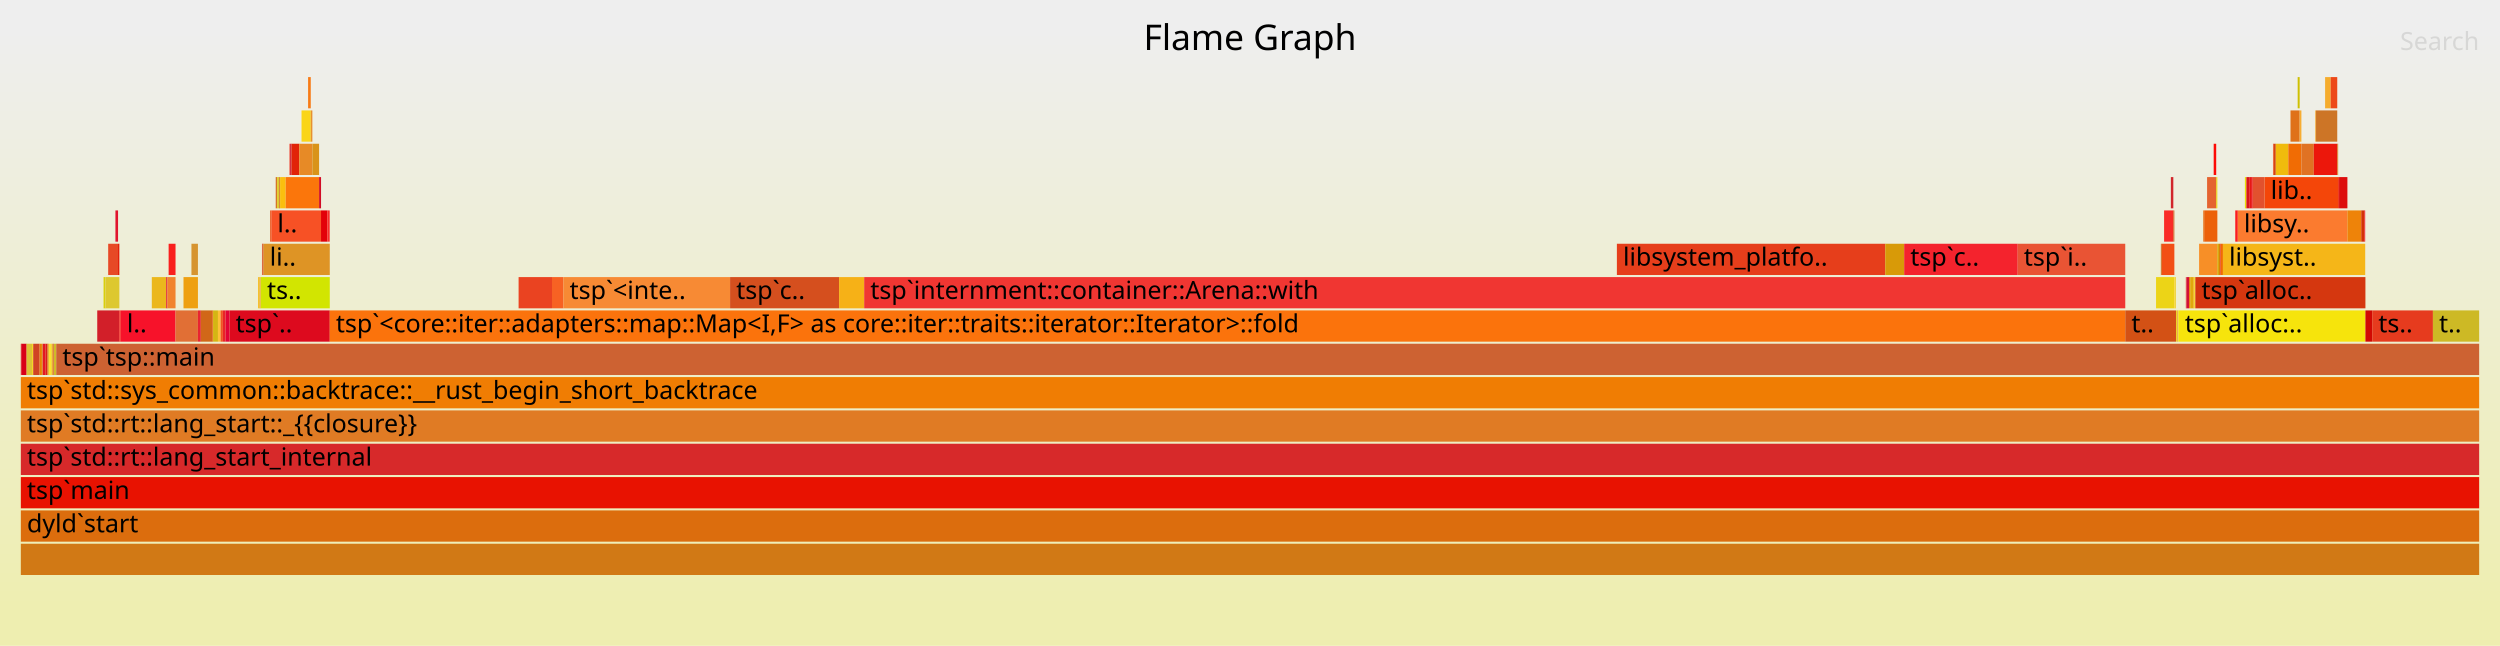
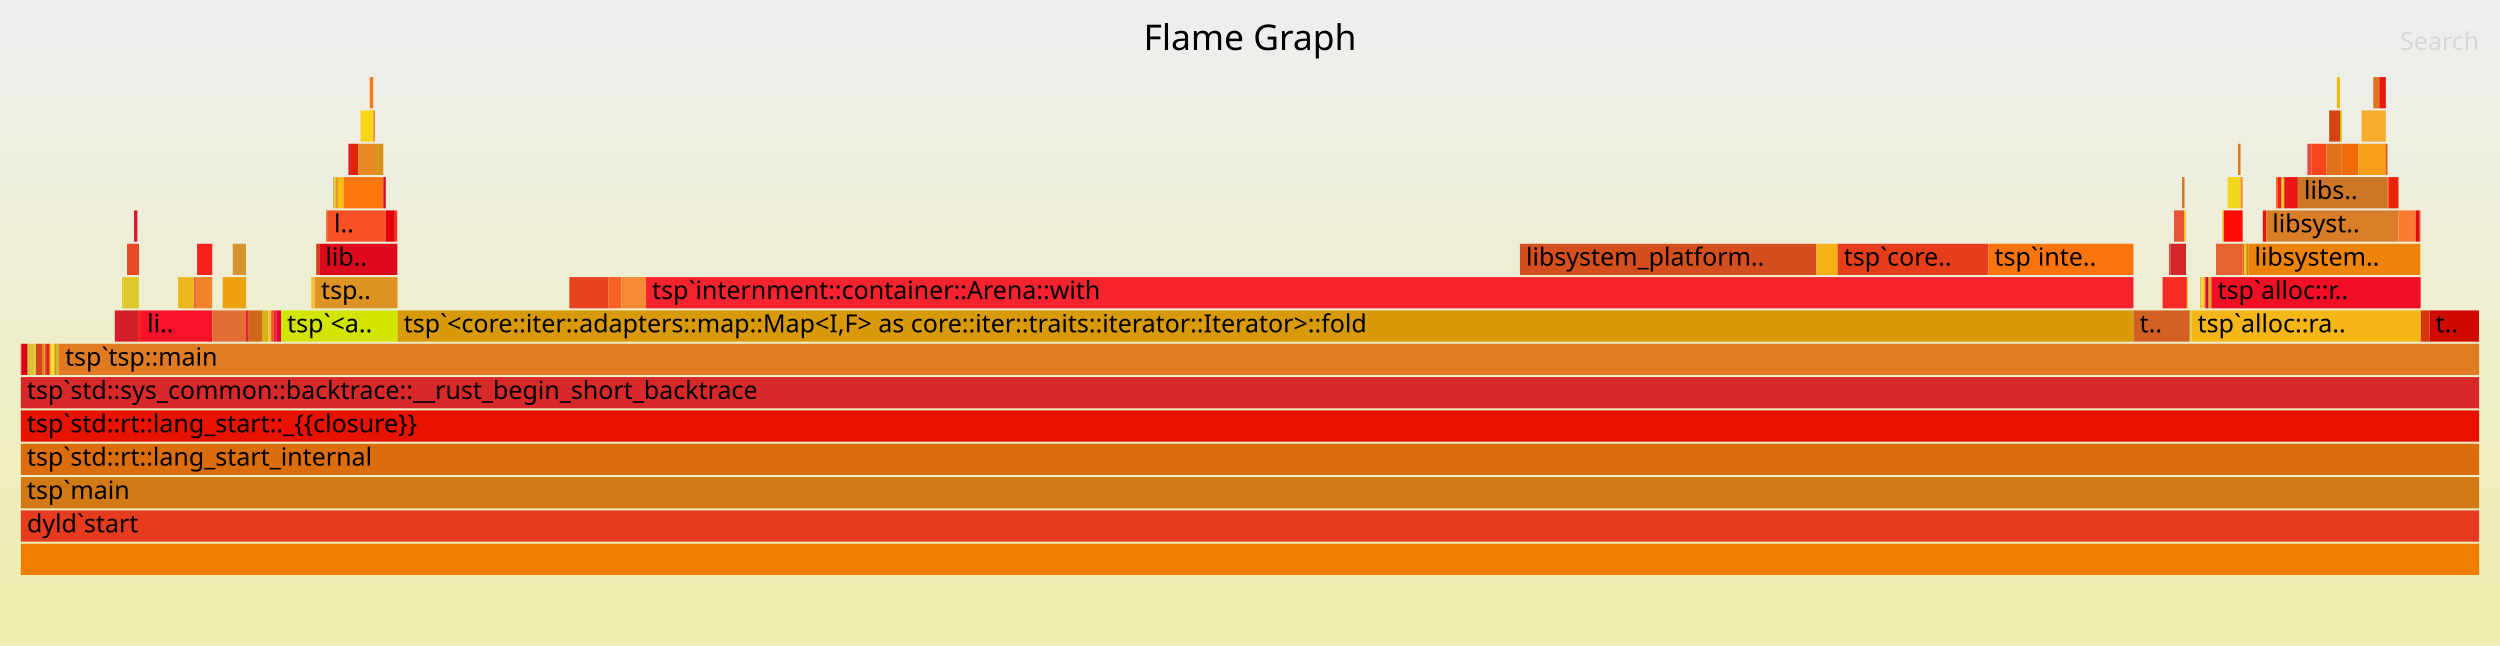
<svg xmlns="http://www.w3.org/2000/svg" xmlns:ns1="http://github.com/jonhoo/inferno" version="1.1" width="1200" height="310" viewBox="0 0 1200 310">
  <defs>
    <linearGradient id="background" y1="0" y2="1" x1="0" x2="0">
      <stop stop-color="#eeeeee" offset="5%" />
      <stop stop-color="#eeeeb0" offset="95%" />
    </linearGradient>
  </defs>
  <style type="text/css">
text { font-family:"Verdana"; font-size:12px; fill:rgb(0,0,0); }
#title { text-anchor:middle; font-size:17px; }
#matched { text-anchor:end; }
#search { text-anchor:end; opacity:0.1; cursor:pointer; }
#search:hover, #search.show { opacity:1; }
#subtitle { text-anchor:middle; font-color:rgb(160,160,160); }
#unzoom { cursor:pointer; }
#frames &gt; *:hover { stroke:black; stroke-width:0.5; cursor:pointer; }
.hide { display:none; }
.parent { opacity:0.5; }
</style>
  <rect x="0" y="0" width="100%" height="310" fill="url(#background)" />
  <text id="title" x="50%" y="24.00">Flame Graph</text>
  <text id="details" x="10" y="293.00"> </text>
  <text id="unzoom" class="hide" x="10" y="24.00">Reset Zoom</text>
  <text id="search" x="1190" y="24.00">Search</text>
  <text id="matched" x="1190" y="293.00"> </text>
-   <svg id="frames" x="10" width="1180" total_samples="43115">
-     <g>
-       <rect x="0%" y="165" width="0.019%" height="15" fill="rgb(227,0,7)" ns1:x="0" ns1:w="8" />
+   <svg id="frames" x="10" width="1180" total_samples="35348">
+     <g>
+       <rect x="0%" y="165" width="0.034%" height="15" fill="rgb(227,0,7)" ns1:x="0" ns1:w="12" />
      <text x="0.25%" y="175.50" />
    </g>
    <g>
-       <rect x="0.019%" y="165" width="0.216%" height="15" fill="rgb(217,0,24)" ns1:x="8" ns1:w="93" />
-       <text x="0.269%" y="175.50" />
-     </g>
-     <g>
-       <rect x="0.234%" y="165" width="0.227%" height="15" fill="rgb(221,193,54)" ns1:x="101" ns1:w="98" />
-       <text x="0.484%" y="175.50" />
-     </g>
-     <g>
-       <rect x="0.462%" y="165" width="0.035%" height="15" fill="rgb(248,212,6)" ns1:x="199" ns1:w="15" />
-       <text x="0.712%" y="175.50" />
-     </g>
-     <g>
-       <rect x="0.503%" y="165" width="0.262%" height="15" fill="rgb(208,68,35)" ns1:x="217" ns1:w="113" />
-       <text x="0.753%" y="175.50" />
-     </g>
-     <g>
-       <rect x="0.765%" y="165" width="0.093%" height="15" fill="rgb(232,128,0)" ns1:x="330" ns1:w="40" />
-       <text x="1.015%" y="175.50" />
-     </g>
-     <g>
-       <rect x="0.858%" y="165" width="0.03%" height="15" fill="rgb(207,160,47)" ns1:x="370" ns1:w="13" />
-       <text x="1.108%" y="175.50" />
-     </g>
-     <g>
-       <rect x="0.888%" y="165" width="0.121%" height="15" fill="rgb(228,23,34)" ns1:x="383" ns1:w="52" />
-       <text x="1.138%" y="175.50" />
-     </g>
-     <g>
-       <rect x="1.009%" y="165" width="0.076%" height="15" fill="rgb(218,30,26)" ns1:x="435" ns1:w="33" />
-       <text x="1.259%" y="175.50" />
-     </g>
-     <g>
-       <rect x="1.085%" y="165" width="0.049%" height="15" fill="rgb(220,122,19)" ns1:x="468" ns1:w="21" />
-       <text x="1.335%" y="175.50" />
-     </g>
-     <g>
-       <rect x="1.134%" y="165" width="0.109%" height="15" fill="rgb(250,228,42)" ns1:x="489" ns1:w="47" />
-       <text x="1.384%" y="175.50" />
-     </g>
-     <g>
-       <rect x="1.243%" y="165" width="0.058%" height="15" fill="rgb(240,193,28)" ns1:x="536" ns1:w="25" />
-       <text x="1.493%" y="175.50" />
-     </g>
-     <g>
-       <rect x="1.301%" y="165" width="0.033%" height="15" fill="rgb(216,20,37)" ns1:x="561" ns1:w="14" />
-       <text x="1.551%" y="175.50" />
-     </g>
-     <g>
-       <rect x="1.334%" y="165" width="0.107%" height="15" fill="rgb(206,188,39)" ns1:x="575" ns1:w="46" />
-       <text x="1.584%" y="175.50" />
-     </g>
-     <g>
-       <rect x="3.365%" y="133" width="0.076%" height="15" fill="rgb(217,207,13)" ns1:x="1451" ns1:w="33" />
-       <text x="3.615%" y="143.50" />
-     </g>
-     <g>
-       <rect x="3.553%" y="117" width="0.401%" height="15" fill="rgb(231,73,38)" ns1:x="1532" ns1:w="173" />
-       <text x="3.803%" y="127.50" />
-     </g>
-     <g>
-       <rect x="3.848%" y="101" width="0.107%" height="15" fill="rgb(225,20,46)" ns1:x="1659" ns1:w="46" />
-       <text x="4.098%" y="111.50" />
-     </g>
-     <g>
-       <rect x="3.108%" y="149" width="0.9%" height="15" fill="rgb(210,31,41)" ns1:x="1340" ns1:w="388" />
-       <text x="3.358%" y="159.50" />
-     </g>
-     <g>
-       <rect x="3.442%" y="133" width="0.566%" height="15" fill="rgb(221,200,47)" ns1:x="1484" ns1:w="244" />
-       <text x="3.692%" y="143.50" />
-     </g>
-     <g>
-       <rect x="3.954%" y="117" width="0.053%" height="15" fill="rgb(226,26,5)" ns1:x="1705" ns1:w="23" />
-       <text x="4.205%" y="127.50" />
-     </g>
-     <g>
-       <rect x="4.008%" y="149" width="0.056%" height="15" fill="rgb(249,33,26)" ns1:x="1728" ns1:w="24" />
-       <text x="4.258%" y="159.50" />
-     </g>
-     <g>
-       <rect x="5.328%" y="133" width="0.589%" height="15" fill="rgb(235,183,28)" ns1:x="2297" ns1:w="254" />
-       <text x="5.578%" y="143.50" />
-     </g>
-     <g>
-       <rect x="5.917%" y="133" width="0.044%" height="15" fill="rgb(221,5,38)" ns1:x="2551" ns1:w="19" />
-       <text x="6.167%" y="143.50" />
-     </g>
-     <g>
-       <rect x="4.064%" y="149" width="2.229%" height="15" fill="rgb(247,18,42)" ns1:x="1752" ns1:w="961" />
-       <text x="4.314%" y="159.50">l..</text>
-     </g>
-     <g>
-       <rect x="5.961%" y="133" width="0.332%" height="15" fill="rgb(241,131,45)" ns1:x="2570" ns1:w="143" />
-       <text x="6.211%" y="143.50" />
-     </g>
-     <g>
-       <rect x="6.012%" y="117" width="0.281%" height="15" fill="rgb(249,31,29)" ns1:x="2592" ns1:w="121" />
-       <text x="6.262%" y="127.50" />
-     </g>
-     <g>
-       <rect x="6.293%" y="149" width="0.911%" height="15" fill="rgb(225,111,53)" ns1:x="2713" ns1:w="393" />
-       <text x="6.543%" y="159.50" />
-     </g>
-     <g>
-       <rect x="6.617%" y="133" width="0.587%" height="15" fill="rgb(238,160,17)" ns1:x="2853" ns1:w="253" />
-       <text x="6.867%" y="143.50" />
-     </g>
-     <g>
-       <rect x="6.94%" y="117" width="0.264%" height="15" fill="rgb(214,148,48)" ns1:x="2992" ns1:w="114" />
-       <text x="7.19%" y="127.50" />
-     </g>
-     <g>
-       <rect x="7.204%" y="149" width="0.118%" height="15" fill="rgb(232,36,49)" ns1:x="3106" ns1:w="51" />
-       <text x="7.454%" y="159.50" />
-     </g>
-     <g>
-       <rect x="7.322%" y="149" width="0.469%" height="15" fill="rgb(209,103,24)" ns1:x="3157" ns1:w="202" />
-       <text x="7.572%" y="159.50" />
-     </g>
-     <g>
-       <rect x="7.791%" y="149" width="0.028%" height="15" fill="rgb(229,88,8)" ns1:x="3359" ns1:w="12" />
-       <text x="8.041%" y="159.50" />
-     </g>
-     <g>
-       <rect x="7.819%" y="149" width="0.2%" height="15" fill="rgb(213,181,19)" ns1:x="3371" ns1:w="86" />
-       <text x="8.069%" y="159.50" />
-     </g>
-     <g>
-       <rect x="8.018%" y="149" width="0.107%" height="15" fill="rgb(254,191,54)" ns1:x="3457" ns1:w="46" />
-       <text x="8.268%" y="159.50" />
-     </g>
-     <g>
-       <rect x="8.125%" y="149" width="0.095%" height="15" fill="rgb(241,83,37)" ns1:x="3503" ns1:w="41" />
-       <text x="8.375%" y="159.50" />
-     </g>
-     <g>
-       <rect x="8.22%" y="149" width="0.109%" height="15" fill="rgb(233,36,39)" ns1:x="3544" ns1:w="47" />
-       <text x="8.47%" y="159.50" />
-     </g>
-     <g>
-       <rect x="8.329%" y="149" width="0.158%" height="15" fill="rgb(226,3,54)" ns1:x="3591" ns1:w="68" />
-       <text x="8.579%" y="159.50" />
-     </g>
-     <g>
-       <rect x="9.649%" y="133" width="0.058%" height="15" fill="rgb(245,192,40)" ns1:x="4160" ns1:w="25" />
-       <text x="9.899%" y="143.50" />
-     </g>
-     <g>
-       <rect x="9.707%" y="133" width="0.042%" height="15" fill="rgb(238,167,29)" ns1:x="4185" ns1:w="18" />
-       <text x="9.957%" y="143.50" />
-     </g>
-     <g>
-       <rect x="9.748%" y="133" width="0.019%" height="15" fill="rgb(232,182,51)" ns1:x="4203" ns1:w="8" />
-       <text x="9.998%" y="143.50" />
-     </g>
-     <g>
-       <rect x="9.809%" y="117" width="0.021%" height="15" fill="rgb(231,60,39)" ns1:x="4229" ns1:w="9" />
-       <text x="10.059%" y="127.50" />
-     </g>
-     <g>
-       <rect x="9.829%" y="117" width="0.044%" height="15" fill="rgb(208,69,12)" ns1:x="4238" ns1:w="19" />
-       <text x="10.079%" y="127.50" />
-     </g>
-     <g>
-       <rect x="10.14%" y="101" width="0.046%" height="15" fill="rgb(235,93,37)" ns1:x="4372" ns1:w="20" />
-       <text x="10.39%" y="111.50" />
-     </g>
-     <g>
-       <rect x="10.368%" y="85" width="0.06%" height="15" fill="rgb(213,116,39)" ns1:x="4470" ns1:w="26" />
-       <text x="10.618%" y="95.50" />
-     </g>
-     <g>
-       <rect x="10.428%" y="85" width="0.07%" height="15" fill="rgb(222,207,29)" ns1:x="4496" ns1:w="30" />
-       <text x="10.678%" y="95.50" />
-     </g>
-     <g>
-       <rect x="10.498%" y="85" width="0.033%" height="15" fill="rgb(206,96,30)" ns1:x="4526" ns1:w="14" />
-       <text x="10.748%" y="95.50" />
-     </g>
-     <g>
-       <rect x="10.53%" y="85" width="0.016%" height="15" fill="rgb(218,138,4)" ns1:x="4540" ns1:w="7" />
-       <text x="10.78%" y="95.50" />
-     </g>
-     <g>
-       <rect x="10.546%" y="85" width="0.227%" height="15" fill="rgb(250,191,14)" ns1:x="4547" ns1:w="98" />
-       <text x="10.796%" y="95.50" />
-     </g>
-     <g>
-       <rect x="10.929%" y="69" width="0.025%" height="15" fill="rgb(239,60,40)" ns1:x="4712" ns1:w="11" />
-       <text x="11.179%" y="79.50" />
-     </g>
-     <g>
-       <rect x="10.954%" y="69" width="0.056%" height="15" fill="rgb(206,27,48)" ns1:x="4723" ns1:w="24" />
-       <text x="11.204%" y="79.50" />
-     </g>
-     <g>
-       <rect x="11.01%" y="69" width="0.315%" height="15" fill="rgb(225,35,8)" ns1:x="4747" ns1:w="136" />
-       <text x="11.26%" y="79.50" />
-     </g>
-     <g>
-       <rect x="11.418%" y="53" width="0.376%" height="15" fill="rgb(250,213,24)" ns1:x="4923" ns1:w="162" />
-       <text x="11.668%" y="63.50" />
-     </g>
-     <g>
-       <rect x="11.685%" y="37" width="0.109%" height="15" fill="rgb(247,123,22)" ns1:x="5038" ns1:w="47" />
-       <text x="11.935%" y="47.50" />
-     </g>
-     <g>
-       <rect x="11.325%" y="69" width="0.533%" height="15" fill="rgb(231,138,38)" ns1:x="4883" ns1:w="230" />
-       <text x="11.575%" y="79.50" />
-     </g>
-     <g>
-       <rect x="11.794%" y="53" width="0.065%" height="15" fill="rgb(231,145,46)" ns1:x="5085" ns1:w="28" />
-       <text x="12.044%" y="63.50" />
-     </g>
-     <g>
-       <rect x="10.774%" y="85" width="1.359%" height="15" fill="rgb(251,118,11)" ns1:x="4645" ns1:w="586" />
-       <text x="11.024%" y="95.50" />
-     </g>
-     <g>
-       <rect x="11.859%" y="69" width="0.274%" height="15" fill="rgb(217,147,25)" ns1:x="5113" ns1:w="118" />
-       <text x="12.109%" y="79.50" />
-     </g>
-     <g>
-       <rect x="10.187%" y="101" width="2.025%" height="15" fill="rgb(247,81,37)" ns1:x="4392" ns1:w="873" />
-       <text x="10.437%" y="111.50">l..</text>
-     </g>
-     <g>
-       <rect x="12.133%" y="85" width="0.079%" height="15" fill="rgb(209,12,38)" ns1:x="5231" ns1:w="34" />
-       <text x="12.383%" y="95.50" />
-     </g>
-     <g>
-       <rect x="12.211%" y="101" width="0.258%" height="15" fill="rgb(227,1,9)" ns1:x="5265" ns1:w="111" />
-       <text x="12.461%" y="111.50" />
-     </g>
-     <g>
-       <rect x="12.469%" y="101" width="0.095%" height="15" fill="rgb(248,47,43)" ns1:x="5376" ns1:w="41" />
-       <text x="12.719%" y="111.50" />
-     </g>
-     <g>
-       <rect x="8.487%" y="149" width="4.08%" height="15" fill="rgb(221,10,30)" ns1:x="3659" ns1:w="1759" />
-       <text x="8.737%" y="159.50">tsp`..</text>
-     </g>
-     <g>
-       <rect x="9.767%" y="133" width="2.8%" height="15" fill="rgb(210,229,1)" ns1:x="4211" ns1:w="1207" />
-       <text x="10.017%" y="143.50">ts..</text>
-     </g>
-     <g>
-       <rect x="9.874%" y="117" width="2.693%" height="15" fill="rgb(222,148,37)" ns1:x="4257" ns1:w="1161" />
-       <text x="10.124%" y="127.50">li..</text>
-     </g>
-     <g>
-       <rect x="20.248%" y="133" width="1.359%" height="15" fill="rgb(234,67,33)" ns1:x="8730" ns1:w="586" />
-       <text x="20.498%" y="143.50" />
-     </g>
-     <g>
-       <rect x="21.607%" y="133" width="0.466%" height="15" fill="rgb(247,98,35)" ns1:x="9316" ns1:w="201" />
-       <text x="21.857%" y="143.50" />
-     </g>
-     <g>
-       <rect x="22.073%" y="133" width="6.777%" height="15" fill="rgb(247,138,52)" ns1:x="9517" ns1:w="2922" />
-       <text x="22.323%" y="143.50">tsp`&lt;inte..</text>
-     </g>
-     <g>
-       <rect x="28.851%" y="133" width="4.435%" height="15" fill="rgb(213,79,30)" ns1:x="12439" ns1:w="1912" />
-       <text x="29.101%" y="143.50">tsp`c..</text>
-     </g>
-     <g>
-       <rect x="33.285%" y="133" width="1.02%" height="15" fill="rgb(246,177,23)" ns1:x="14351" ns1:w="440" />
-       <text x="33.535%" y="143.50" />
-     </g>
-     <g>
-       <rect x="64.924%" y="117" width="10.917%" height="15" fill="rgb(230,62,27)" ns1:x="27992" ns1:w="4707" />
-       <text x="65.174%" y="127.50">libsystem_platfo..</text>
-     </g>
-     <g>
-       <rect x="75.841%" y="117" width="0.77%" height="15" fill="rgb(216,154,8)" ns1:x="32699" ns1:w="332" />
-       <text x="76.091%" y="127.50" />
-     </g>
-     <g>
-       <rect x="76.611%" y="117" width="4.618%" height="15" fill="rgb(244,35,45)" ns1:x="33031" ns1:w="1991" />
-       <text x="76.861%" y="127.50">tsp`c..</text>
-     </g>
-     <g>
-       <rect x="12.566%" y="149" width="73.037%" height="15" fill="rgb(251,115,12)" ns1:x="5418" ns1:w="31490" />
-       <text x="12.816%" y="159.50">tsp`&lt;core::iter::adapters::map::Map&lt;I,F&gt; as core::iter::traits::iterator::Iterator&gt;::fold</text>
-     </g>
-     <g>
-       <rect x="34.306%" y="133" width="51.298%" height="15" fill="rgb(240,54,50)" ns1:x="14791" ns1:w="22117" />
-       <text x="34.556%" y="143.50">tsp`internment::container::Arena::with</text>
-     </g>
-     <g>
-       <rect x="81.229%" y="117" width="4.374%" height="15" fill="rgb(233,84,52)" ns1:x="35022" ns1:w="1886" />
-       <text x="81.479%" y="127.50">tsp`i..</text>
-     </g>
-     <g>
-       <rect x="87.051%" y="117" width="0.044%" height="15" fill="rgb(207,117,47)" ns1:x="37532" ns1:w="19" />
-       <text x="87.301%" y="127.50" />
-     </g>
-     <g>
-       <rect x="87.183%" y="101" width="0.376%" height="15" fill="rgb(249,43,39)" ns1:x="37589" ns1:w="162" />
-       <text x="87.433%" y="111.50" />
-     </g>
-     <g>
-       <rect x="87.459%" y="85" width="0.1%" height="15" fill="rgb(209,38,44)" ns1:x="37708" ns1:w="43" />
-       <text x="87.709%" y="95.50" />
-     </g>
-     <g>
-       <rect x="86.856%" y="133" width="0.745%" height="15" fill="rgb(236,212,23)" ns1:x="37448" ns1:w="321" />
-       <text x="87.106%" y="143.50" />
-     </g>
-     <g>
-       <rect x="87.095%" y="117" width="0.506%" height="15" fill="rgb(242,79,21)" ns1:x="37551" ns1:w="218" />
-       <text x="87.345%" y="127.50" />
-     </g>
-     <g>
-       <rect x="87.559%" y="101" width="0.042%" height="15" fill="rgb(211,96,35)" ns1:x="37751" ns1:w="18" />
-       <text x="87.809%" y="111.50" />
-     </g>
-     <g>
-       <rect x="87.601%" y="133" width="0.056%" height="15" fill="rgb(253,215,40)" ns1:x="37769" ns1:w="24" />
-       <text x="87.851%" y="143.50" />
-     </g>
-     <g>
-       <rect x="85.604%" y="149" width="2.064%" height="15" fill="rgb(211,81,21)" ns1:x="36908" ns1:w="890" />
-       <text x="85.854%" y="159.50">t..</text>
-     </g>
-     <g>
-       <rect x="87.656%" y="133" width="0.012%" height="15" fill="rgb(208,190,38)" ns1:x="37793" ns1:w="5" />
-       <text x="87.906%" y="143.50" />
-     </g>
-     <g>
-       <rect x="87.668%" y="149" width="0.053%" height="15" fill="rgb(235,213,38)" ns1:x="37798" ns1:w="23" />
-       <text x="87.918%" y="159.50" />
-     </g>
-     <g>
-       <rect x="87.721%" y="149" width="0.023%" height="15" fill="rgb(237,122,38)" ns1:x="37821" ns1:w="10" />
-       <text x="87.971%" y="159.50" />
-     </g>
-     <g>
-       <rect x="87.744%" y="149" width="0.033%" height="15" fill="rgb(244,218,35)" ns1:x="37831" ns1:w="14" />
-       <text x="87.994%" y="159.50" />
-     </g>
-     <g>
-       <rect x="88.067%" y="133" width="0.021%" height="15" fill="rgb(240,68,47)" ns1:x="37970" ns1:w="9" />
-       <text x="88.317%" y="143.50" />
-     </g>
-     <g>
-       <rect x="88.09%" y="133" width="0.109%" height="15" fill="rgb(210,16,53)" ns1:x="37980" ns1:w="47" />
-       <text x="88.34%" y="143.50" />
-     </g>
-     <g>
-       <rect x="88.199%" y="133" width="0.046%" height="15" fill="rgb(235,124,12)" ns1:x="38027" ns1:w="20" />
-       <text x="88.449%" y="143.50" />
-     </g>
-     <g>
-       <rect x="88.245%" y="133" width="0.137%" height="15" fill="rgb(224,169,11)" ns1:x="38047" ns1:w="59" />
-       <text x="88.495%" y="143.50" />
-     </g>
-     <g>
-       <rect x="88.382%" y="133" width="0.025%" height="15" fill="rgb(250,166,2)" ns1:x="38106" ns1:w="11" />
-       <text x="88.632%" y="143.50" />
-     </g>
-     <g>
-       <rect x="88.408%" y="133" width="0.046%" height="15" fill="rgb(242,216,29)" ns1:x="38117" ns1:w="20" />
-       <text x="88.658%" y="143.50" />
-     </g>
-     <g>
-       <rect x="88.776%" y="101" width="0.037%" height="15" fill="rgb(230,116,27)" ns1:x="38276" ns1:w="16" />
-       <text x="89.026%" y="111.50" />
-     </g>
-     <g>
-       <rect x="88.932%" y="85" width="0.371%" height="15" fill="rgb(228,99,48)" ns1:x="38343" ns1:w="160" />
-       <text x="89.182%" y="95.50" />
-     </g>
-     <g>
-       <rect x="89.201%" y="69" width="0.102%" height="15" fill="rgb(253,11,6)" ns1:x="38459" ns1:w="44" />
-       <text x="89.451%" y="79.50" />
-     </g>
-     <g>
-       <rect x="88.607%" y="117" width="0.742%" height="15" fill="rgb(247,143,39)" ns1:x="38203" ns1:w="320" />
-       <text x="88.857%" y="127.50" />
-     </g>
-     <g>
-       <rect x="88.814%" y="101" width="0.536%" height="15" fill="rgb(236,97,10)" ns1:x="38292" ns1:w="231" />
-       <text x="89.064%" y="111.50" />
-     </g>
-     <g>
-       <rect x="89.303%" y="85" width="0.046%" height="15" fill="rgb(233,208,19)" ns1:x="38503" ns1:w="20" />
-       <text x="89.553%" y="95.50" />
-     </g>
-     <g>
-       <rect x="89.349%" y="117" width="0.065%" height="15" fill="rgb(216,164,2)" ns1:x="38523" ns1:w="28" />
-       <text x="89.599%" y="127.50" />
-     </g>
-     <g>
-       <rect x="89.414%" y="117" width="0.065%" height="15" fill="rgb(220,129,5)" ns1:x="38551" ns1:w="28" />
-       <text x="89.664%" y="127.50" />
-     </g>
-     <g>
-       <rect x="89.479%" y="117" width="0.019%" height="15" fill="rgb(242,17,10)" ns1:x="38579" ns1:w="8" />
-       <text x="89.729%" y="127.50" />
-     </g>
-     <g>
-       <rect x="89.498%" y="117" width="0.079%" height="15" fill="rgb(242,107,0)" ns1:x="38587" ns1:w="34" />
-       <text x="89.748%" y="127.50" />
-     </g>
-     <g>
-       <rect x="90.078%" y="101" width="0.104%" height="15" fill="rgb(251,28,31)" ns1:x="38837" ns1:w="45" />
-       <text x="90.328%" y="111.50" />
-     </g>
-     <g>
-       <rect x="90.47%" y="85" width="0.063%" height="15" fill="rgb(233,223,10)" ns1:x="39006" ns1:w="27" />
-       <text x="90.72%" y="95.50" />
-     </g>
-     <g>
-       <rect x="90.532%" y="85" width="0.114%" height="15" fill="rgb(215,21,27)" ns1:x="39033" ns1:w="49" />
-       <text x="90.782%" y="95.50" />
-     </g>
-     <g>
-       <rect x="90.646%" y="85" width="0.109%" height="15" fill="rgb(232,23,21)" ns1:x="39082" ns1:w="47" />
-       <text x="90.896%" y="95.50" />
-     </g>
-     <g>
-       <rect x="90.755%" y="85" width="0.033%" height="15" fill="rgb(244,5,23)" ns1:x="39129" ns1:w="14" />
-       <text x="91.005%" y="95.50" />
-     </g>
-     <g>
-       <rect x="90.787%" y="85" width="0.482%" height="15" fill="rgb(226,81,46)" ns1:x="39143" ns1:w="208" />
-       <text x="91.037%" y="95.50" />
-     </g>
-     <g>
-       <rect x="91.613%" y="69" width="0.028%" height="15" fill="rgb(247,70,30)" ns1:x="39499" ns1:w="12" />
-       <text x="91.863%" y="79.50" />
-     </g>
-     <g>
-       <rect x="91.641%" y="69" width="0.086%" height="15" fill="rgb(212,68,19)" ns1:x="39511" ns1:w="37" />
-       <text x="91.891%" y="79.50" />
-     </g>
-     <g>
-       <rect x="91.727%" y="69" width="0.51%" height="15" fill="rgb(240,187,13)" ns1:x="39548" ns1:w="220" />
-       <text x="91.977%" y="79.50" />
-     </g>
-     <g>
-       <rect x="92.325%" y="53" width="0.373%" height="15" fill="rgb(223,113,26)" ns1:x="39806" ns1:w="161" />
-       <text x="92.575%" y="63.50" />
-     </g>
-     <g>
-       <rect x="92.617%" y="37" width="0.081%" height="15" fill="rgb(206,192,2)" ns1:x="39932" ns1:w="35" />
-       <text x="92.867%" y="47.50" />
-     </g>
-     <g>
-       <rect x="92.237%" y="69" width="0.531%" height="15" fill="rgb(241,108,4)" ns1:x="39768" ns1:w="229" />
-       <text x="92.487%" y="79.50" />
-     </g>
-     <g>
-       <rect x="92.699%" y="53" width="0.07%" height="15" fill="rgb(247,173,49)" ns1:x="39967" ns1:w="30" />
-       <text x="92.949%" y="63.50" />
-     </g>
-     <g>
-       <rect x="92.768%" y="69" width="0.506%" height="15" fill="rgb(224,114,35)" ns1:x="39997" ns1:w="218" />
-       <text x="93.018%" y="79.50" />
-     </g>
-     <g>
-       <rect x="93.336%" y="53" width="0.028%" height="15" fill="rgb(245,159,27)" ns1:x="40242" ns1:w="12" />
-       <text x="93.586%" y="63.50" />
-     </g>
-     <g>
-       <rect x="93.733%" y="37" width="0.227%" height="15" fill="rgb(245,172,44)" ns1:x="40413" ns1:w="98" />
-       <text x="93.983%" y="47.50" />
-     </g>
-     <g>
-       <rect x="93.274%" y="69" width="0.953%" height="15" fill="rgb(236,23,11)" ns1:x="40215" ns1:w="411" />
-       <text x="93.524%" y="79.50" />
-     </g>
-     <g>
-       <rect x="93.364%" y="53" width="0.863%" height="15" fill="rgb(205,117,38)" ns1:x="40254" ns1:w="372" />
-       <text x="93.614%" y="63.50" />
-     </g>
-     <g>
-       <rect x="93.96%" y="37" width="0.267%" height="15" fill="rgb(237,72,25)" ns1:x="40511" ns1:w="115" />
-       <text x="94.21%" y="47.50" />
-     </g>
-     <g>
-       <rect x="91.27%" y="85" width="2.994%" height="15" fill="rgb(244,70,9)" ns1:x="39351" ns1:w="1291" />
-       <text x="91.52%" y="95.50">lib..</text>
-     </g>
-     <g>
-       <rect x="94.227%" y="69" width="0.037%" height="15" fill="rgb(217,125,39)" ns1:x="40626" ns1:w="16" />
-       <text x="94.477%" y="79.50" />
-     </g>
-     <g>
-       <rect x="94.264%" y="85" width="0.037%" height="15" fill="rgb(235,36,10)" ns1:x="40642" ns1:w="16" />
-       <text x="94.514%" y="95.50" />
-     </g>
-     <g>
-       <rect x="90.182%" y="101" width="4.458%" height="15" fill="rgb(251,123,47)" ns1:x="38882" ns1:w="1922" />
-       <text x="90.432%" y="111.50">libsy..</text>
-     </g>
-     <g>
-       <rect x="94.301%" y="85" width="0.339%" height="15" fill="rgb(221,13,13)" ns1:x="40658" ns1:w="146" />
-       <text x="94.551%" y="95.50" />
-     </g>
-     <g>
-       <rect x="94.64%" y="101" width="0.564%" height="15" fill="rgb(238,131,9)" ns1:x="40804" ns1:w="243" />
-       <text x="94.89%" y="111.50" />
-     </g>
-     <g>
-       <rect x="95.204%" y="101" width="0.13%" height="15" fill="rgb(211,50,8)" ns1:x="41047" ns1:w="56" />
-       <text x="95.454%" y="111.50" />
-     </g>
-     <g>
-       <rect x="89.577%" y="117" width="5.787%" height="15" fill="rgb(245,182,24)" ns1:x="38621" ns1:w="2495" />
-       <text x="89.827%" y="127.50">libsyst..</text>
-     </g>
-     <g>
-       <rect x="95.333%" y="101" width="0.03%" height="15" fill="rgb(242,14,37)" ns1:x="41103" ns1:w="13" />
-       <text x="95.583%" y="111.50" />
-     </g>
-     <g>
-       <rect x="87.777%" y="149" width="7.596%" height="15" fill="rgb(246,228,12)" ns1:x="37845" ns1:w="3275" />
-       <text x="88.027%" y="159.50">tsp`alloc:..</text>
-     </g>
-     <g>
-       <rect x="88.454%" y="133" width="6.919%" height="15" fill="rgb(213,55,15)" ns1:x="38137" ns1:w="2983" />
-       <text x="88.704%" y="143.50">tsp`alloc..</text>
-     </g>
-     <g>
-       <rect x="95.373%" y="149" width="0.276%" height="15" fill="rgb(209,9,3)" ns1:x="41120" ns1:w="119" />
-       <text x="95.623%" y="159.50" />
-     </g>
-     <g>
-       <rect x="95.649%" y="149" width="2.47%" height="15" fill="rgb(230,59,30)" ns1:x="41239" ns1:w="1065" />
-       <text x="95.899%" y="159.50">ts..</text>
-     </g>
-     <g>
-       <rect x="0%" y="261" width="100%" height="15" fill="rgb(209,121,21)" ns1:x="0" ns1:w="43115" />
+       <rect x="0.034%" y="165" width="0.243%" height="15" fill="rgb(217,0,24)" ns1:x="12" ns1:w="86" />
+       <text x="0.284%" y="175.50" />
+     </g>
+     <g>
+       <rect x="0.277%" y="165" width="0.283%" height="15" fill="rgb(221,193,54)" ns1:x="98" ns1:w="100" />
+       <text x="0.527%" y="175.50" />
+     </g>
+     <g>
+       <rect x="0.56%" y="165" width="0.045%" height="15" fill="rgb(248,212,6)" ns1:x="198" ns1:w="16" />
+       <text x="0.81%" y="175.50" />
+     </g>
+     <g>
+       <rect x="0.608%" y="165" width="0.252%" height="15" fill="rgb(208,68,35)" ns1:x="215" ns1:w="89" />
+       <text x="0.858%" y="175.50" />
+     </g>
+     <g>
+       <rect x="0.86%" y="165" width="0.093%" height="15" fill="rgb(232,128,0)" ns1:x="304" ns1:w="33" />
+       <text x="1.11%" y="175.50" />
+     </g>
+     <g>
+       <rect x="0.953%" y="165" width="0.037%" height="15" fill="rgb(207,160,47)" ns1:x="337" ns1:w="13" />
+       <text x="1.203%" y="175.50" />
+     </g>
+     <g>
+       <rect x="0.99%" y="165" width="0.065%" height="15" fill="rgb(228,23,34)" ns1:x="350" ns1:w="23" />
+       <text x="1.24%" y="175.50" />
+     </g>
+     <g>
+       <rect x="1.055%" y="165" width="0.09%" height="15" fill="rgb(218,30,26)" ns1:x="373" ns1:w="32" />
+       <text x="1.305%" y="175.50" />
+     </g>
+     <g>
+       <rect x="1.146%" y="165" width="0.071%" height="15" fill="rgb(220,122,19)" ns1:x="405" ns1:w="25" />
+       <text x="1.396%" y="175.50" />
+     </g>
+     <g>
+       <rect x="1.216%" y="165" width="0.133%" height="15" fill="rgb(250,228,42)" ns1:x="430" ns1:w="47" />
+       <text x="1.466%" y="175.50" />
+     </g>
+     <g>
+       <rect x="1.349%" y="165" width="0.045%" height="15" fill="rgb(240,193,28)" ns1:x="477" ns1:w="16" />
+       <text x="1.599%" y="175.50" />
+     </g>
+     <g>
+       <rect x="1.395%" y="165" width="0.023%" height="15" fill="rgb(216,20,37)" ns1:x="493" ns1:w="8" />
+       <text x="1.645%" y="175.50" />
+     </g>
+     <g>
+       <rect x="1.423%" y="165" width="0.124%" height="15" fill="rgb(206,188,39)" ns1:x="503" ns1:w="44" />
+       <text x="1.673%" y="175.50" />
+     </g>
+     <g>
+       <rect x="4.119%" y="133" width="0.051%" height="15" fill="rgb(217,207,13)" ns1:x="1456" ns1:w="18" />
+       <text x="4.369%" y="143.50" />
+     </g>
+     <g>
+       <rect x="4.32%" y="117" width="0.421%" height="15" fill="rgb(231,73,38)" ns1:x="1527" ns1:w="149" />
+       <text x="4.57%" y="127.50" />
+     </g>
+     <g>
+       <rect x="4.603%" y="101" width="0.139%" height="15" fill="rgb(225,20,46)" ns1:x="1627" ns1:w="49" />
+       <text x="4.853%" y="111.50" />
+     </g>
+     <g>
+       <rect x="3.822%" y="149" width="0.979%" height="15" fill="rgb(210,31,41)" ns1:x="1351" ns1:w="346" />
+       <text x="4.072%" y="159.50" />
+     </g>
+     <g>
+       <rect x="4.17%" y="133" width="0.631%" height="15" fill="rgb(221,200,47)" ns1:x="1474" ns1:w="223" />
+       <text x="4.42%" y="143.50" />
+     </g>
+     <g>
+       <rect x="4.741%" y="117" width="0.059%" height="15" fill="rgb(226,26,5)" ns1:x="1676" ns1:w="21" />
+       <text x="4.991%" y="127.50" />
+     </g>
+     <g>
+       <rect x="4.801%" y="149" width="0.088%" height="15" fill="rgb(249,33,26)" ns1:x="1697" ns1:w="31" />
+       <text x="5.051%" y="159.50" />
+     </g>
+     <g>
+       <rect x="6.396%" y="133" width="0.668%" height="15" fill="rgb(235,183,28)" ns1:x="2261" ns1:w="236" />
+       <text x="6.646%" y="143.50" />
+     </g>
+     <g>
+       <rect x="7.064%" y="133" width="0.045%" height="15" fill="rgb(221,5,38)" ns1:x="2497" ns1:w="16" />
+       <text x="7.314%" y="143.50" />
+     </g>
+     <g>
+       <rect x="4.888%" y="149" width="2.897%" height="15" fill="rgb(247,18,42)" ns1:x="1728" ns1:w="1024" />
+       <text x="5.138%" y="159.50">li..</text>
+     </g>
+     <g>
+       <rect x="7.109%" y="133" width="0.676%" height="15" fill="rgb(241,131,45)" ns1:x="2513" ns1:w="239" />
+       <text x="7.359%" y="143.50" />
+     </g>
+     <g>
+       <rect x="7.169%" y="117" width="0.617%" height="15" fill="rgb(249,31,29)" ns1:x="2534" ns1:w="218" />
+       <text x="7.419%" y="127.50" />
+     </g>
+     <g>
+       <rect x="7.785%" y="149" width="1.375%" height="15" fill="rgb(225,111,53)" ns1:x="2752" ns1:w="486" />
+       <text x="8.035%" y="159.50" />
+     </g>
+     <g>
+       <rect x="8.21%" y="133" width="0.951%" height="15" fill="rgb(238,160,17)" ns1:x="2902" ns1:w="336" />
+       <text x="8.46%" y="143.50" />
+     </g>
+     <g>
+       <rect x="8.62%" y="117" width="0.54%" height="15" fill="rgb(214,148,48)" ns1:x="3047" ns1:w="191" />
+       <text x="8.87%" y="127.50" />
+     </g>
+     <g>
+       <rect x="9.16%" y="149" width="0.11%" height="15" fill="rgb(232,36,49)" ns1:x="3238" ns1:w="39" />
+       <text x="9.41%" y="159.50" />
+     </g>
+     <g>
+       <rect x="9.271%" y="149" width="0.549%" height="15" fill="rgb(209,103,24)" ns1:x="3277" ns1:w="194" />
+       <text x="9.521%" y="159.50" />
+     </g>
+     <g>
+       <rect x="9.819%" y="149" width="0.02%" height="15" fill="rgb(229,88,8)" ns1:x="3471" ns1:w="7" />
+       <text x="10.069%" y="159.50" />
+     </g>
+     <g>
+       <rect x="9.839%" y="149" width="0.229%" height="15" fill="rgb(213,181,19)" ns1:x="3478" ns1:w="81" />
+       <text x="10.089%" y="159.50" />
+     </g>
+     <g>
+       <rect x="10.069%" y="149" width="0.116%" height="15" fill="rgb(254,191,54)" ns1:x="3559" ns1:w="41" />
+       <text x="10.319%" y="159.50" />
+     </g>
+     <g>
+       <rect x="10.184%" y="149" width="0.105%" height="15" fill="rgb(241,83,37)" ns1:x="3600" ns1:w="37" />
+       <text x="10.434%" y="159.50" />
+     </g>
+     <g>
+       <rect x="10.289%" y="149" width="0.105%" height="15" fill="rgb(233,36,39)" ns1:x="3637" ns1:w="37" />
+       <text x="10.539%" y="159.50" />
+     </g>
+     <g>
+       <rect x="10.394%" y="149" width="0.19%" height="15" fill="rgb(226,3,54)" ns1:x="3674" ns1:w="67" />
+       <text x="10.644%" y="159.50" />
+     </g>
+     <g>
+       <rect x="11.811%" y="133" width="0.09%" height="15" fill="rgb(245,192,40)" ns1:x="4175" ns1:w="32" />
+       <text x="12.061%" y="143.50" />
+     </g>
+     <g>
+       <rect x="11.902%" y="133" width="0.04%" height="15" fill="rgb(238,167,29)" ns1:x="4207" ns1:w="14" />
+       <text x="12.152%" y="143.50" />
+     </g>
+     <g>
+       <rect x="11.941%" y="133" width="0.023%" height="15" fill="rgb(232,182,51)" ns1:x="4221" ns1:w="8" />
+       <text x="12.191%" y="143.50" />
+     </g>
+     <g>
+       <rect x="12.012%" y="117" width="0.031%" height="15" fill="rgb(231,60,39)" ns1:x="4246" ns1:w="11" />
+       <text x="12.262%" y="127.50" />
+     </g>
+     <g>
+       <rect x="12.043%" y="117" width="0.096%" height="15" fill="rgb(208,69,12)" ns1:x="4257" ns1:w="34" />
+       <text x="12.293%" y="127.50" />
+     </g>
+     <g>
+       <rect x="12.422%" y="101" width="0.068%" height="15" fill="rgb(235,93,37)" ns1:x="4391" ns1:w="24" />
+       <text x="12.672%" y="111.50" />
+     </g>
+     <g>
+       <rect x="12.716%" y="85" width="0.034%" height="15" fill="rgb(213,116,39)" ns1:x="4495" ns1:w="12" />
+       <text x="12.966%" y="95.50" />
+     </g>
+     <g>
+       <rect x="12.75%" y="85" width="0.068%" height="15" fill="rgb(222,207,29)" ns1:x="4507" ns1:w="24" />
+       <text x="13%" y="95.50" />
+     </g>
+     <g>
+       <rect x="12.818%" y="85" width="0.023%" height="15" fill="rgb(206,96,30)" ns1:x="4531" ns1:w="8" />
+       <text x="13.068%" y="95.50" />
+     </g>
+     <g>
+       <rect x="12.841%" y="85" width="0.054%" height="15" fill="rgb(218,138,4)" ns1:x="4539" ns1:w="19" />
+       <text x="13.091%" y="95.50" />
+     </g>
+     <g>
+       <rect x="12.895%" y="85" width="0.235%" height="15" fill="rgb(250,191,14)" ns1:x="4558" ns1:w="83" />
+       <text x="13.145%" y="95.50" />
+     </g>
+     <g>
+       <rect x="13.319%" y="69" width="0.031%" height="15" fill="rgb(239,60,40)" ns1:x="4708" ns1:w="11" />
+       <text x="13.569%" y="79.50" />
+     </g>
+     <g>
+       <rect x="13.35%" y="69" width="0.076%" height="15" fill="rgb(206,27,48)" ns1:x="4719" ns1:w="27" />
+       <text x="13.6%" y="79.50" />
+     </g>
+     <g>
+       <rect x="13.427%" y="69" width="0.291%" height="15" fill="rgb(225,35,8)" ns1:x="4746" ns1:w="103" />
+       <text x="13.677%" y="79.50" />
+     </g>
+     <g>
+       <rect x="13.82%" y="53" width="0.515%" height="15" fill="rgb(250,213,24)" ns1:x="4885" ns1:w="182" />
+       <text x="14.07%" y="63.50" />
+     </g>
+     <g>
+       <rect x="14.193%" y="37" width="0.141%" height="15" fill="rgb(247,123,22)" ns1:x="5017" ns1:w="50" />
+       <text x="14.443%" y="47.50" />
+     </g>
+     <g>
+       <rect x="13.718%" y="69" width="0.688%" height="15" fill="rgb(231,138,38)" ns1:x="4849" ns1:w="243" />
+       <text x="13.968%" y="79.50" />
+     </g>
+     <g>
+       <rect x="14.335%" y="53" width="0.071%" height="15" fill="rgb(231,145,46)" ns1:x="5067" ns1:w="25" />
+       <text x="14.585%" y="63.50" />
+     </g>
+     <g>
+       <rect x="13.13%" y="85" width="1.615%" height="15" fill="rgb(251,118,11)" ns1:x="4641" ns1:w="571" />
+       <text x="13.38%" y="95.50" />
+     </g>
+     <g>
+       <rect x="14.405%" y="69" width="0.34%" height="15" fill="rgb(217,147,25)" ns1:x="5092" ns1:w="120" />
+       <text x="14.655%" y="79.50" />
+     </g>
+     <g>
+       <rect x="12.49%" y="101" width="2.354%" height="15" fill="rgb(247,81,37)" ns1:x="4415" ns1:w="832" />
+       <text x="12.74%" y="111.50">l..</text>
+     </g>
+     <g>
+       <rect x="14.745%" y="85" width="0.099%" height="15" fill="rgb(209,12,38)" ns1:x="5212" ns1:w="35" />
+       <text x="14.995%" y="95.50" />
+     </g>
+     <g>
+       <rect x="14.844%" y="101" width="0.368%" height="15" fill="rgb(227,1,9)" ns1:x="5247" ns1:w="130" />
+       <text x="15.094%" y="111.50" />
+     </g>
+     <g>
+       <rect x="15.212%" y="101" width="0.099%" height="15" fill="rgb(248,47,43)" ns1:x="5377" ns1:w="35" />
+       <text x="15.462%" y="111.50" />
+     </g>
+     <g>
+       <rect x="12.139%" y="117" width="3.177%" height="15" fill="rgb(221,10,30)" ns1:x="4291" ns1:w="1123" />
+       <text x="12.389%" y="127.50">lib..</text>
+     </g>
+     <g>
+       <rect x="10.583%" y="149" width="4.741%" height="15" fill="rgb(210,229,1)" ns1:x="3741" ns1:w="1676" />
+       <text x="10.833%" y="159.50">tsp`&lt;a..</text>
+     </g>
+     <g>
+       <rect x="11.964%" y="133" width="3.361%" height="15" fill="rgb(222,148,37)" ns1:x="4229" ns1:w="1188" />
+       <text x="12.214%" y="143.50">tsp..</text>
+     </g>
+     <g>
+       <rect x="22.312%" y="133" width="1.581%" height="15" fill="rgb(234,67,33)" ns1:x="7887" ns1:w="559" />
+       <text x="22.562%" y="143.50" />
+     </g>
+     <g>
+       <rect x="23.894%" y="133" width="0.532%" height="15" fill="rgb(247,98,35)" ns1:x="8446" ns1:w="188" />
+       <text x="24.144%" y="143.50" />
+     </g>
+     <g>
+       <rect x="24.426%" y="133" width="1.002%" height="15" fill="rgb(247,138,52)" ns1:x="8634" ns1:w="354" />
+       <text x="24.676%" y="143.50" />
+     </g>
+     <g>
+       <rect x="60.979%" y="117" width="12.063%" height="15" fill="rgb(213,79,30)" ns1:x="21555" ns1:w="4264" />
+       <text x="61.229%" y="127.50">libsystem_platform..</text>
+     </g>
+     <g>
+       <rect x="73.042%" y="117" width="0.86%" height="15" fill="rgb(246,177,23)" ns1:x="25819" ns1:w="304" />
+       <text x="73.292%" y="127.50" />
+     </g>
+     <g>
+       <rect x="73.902%" y="117" width="6.13%" height="15" fill="rgb(230,62,27)" ns1:x="26123" ns1:w="2167" />
+       <text x="74.152%" y="127.50">tsp`core..</text>
+     </g>
+     <g>
+       <rect x="15.325%" y="149" width="70.612%" height="15" fill="rgb(216,154,8)" ns1:x="5417" ns1:w="24960" />
+       <text x="15.575%" y="159.50">tsp`&lt;core::iter::adapters::map::Map&lt;I,F&gt; as core::iter::traits::iterator::Iterator&gt;::fold</text>
+     </g>
+     <g>
+       <rect x="25.427%" y="133" width="60.51%" height="15" fill="rgb(244,35,45)" ns1:x="8988" ns1:w="21389" />
+       <text x="25.677%" y="143.50">tsp`internment::container::Arena::with</text>
+     </g>
+     <g>
+       <rect x="80.033%" y="117" width="5.904%" height="15" fill="rgb(251,115,12)" ns1:x="28290" ns1:w="2087" />
+       <text x="80.283%" y="127.50">tsp`inte..</text>
+     </g>
+     <g>
+       <rect x="87.385%" y="117" width="0.057%" height="15" fill="rgb(240,54,50)" ns1:x="30889" ns1:w="20" />
+       <text x="87.635%" y="127.50" />
+     </g>
+     <g>
+       <rect x="87.586%" y="101" width="0.427%" height="15" fill="rgb(233,84,52)" ns1:x="30960" ns1:w="151" />
+       <text x="87.836%" y="111.50" />
+     </g>
+     <g>
+       <rect x="87.915%" y="85" width="0.099%" height="15" fill="rgb(207,117,47)" ns1:x="31076" ns1:w="35" />
+       <text x="88.165%" y="95.50" />
+     </g>
+     <g>
+       <rect x="87.122%" y="133" width="0.953%" height="15" fill="rgb(249,43,39)" ns1:x="30796" ns1:w="337" />
+       <text x="87.372%" y="143.50" />
+     </g>
+     <g>
+       <rect x="87.442%" y="117" width="0.634%" height="15" fill="rgb(209,38,44)" ns1:x="30909" ns1:w="224" />
+       <text x="87.692%" y="127.50" />
+     </g>
+     <g>
+       <rect x="88.013%" y="101" width="0.062%" height="15" fill="rgb(236,212,23)" ns1:x="31111" ns1:w="22" />
+       <text x="88.263%" y="111.50" />
+     </g>
+     <g>
+       <rect x="88.076%" y="133" width="0.051%" height="15" fill="rgb(242,79,21)" ns1:x="31133" ns1:w="18" />
+       <text x="88.326%" y="143.50" />
+     </g>
+     <g>
+       <rect x="85.937%" y="149" width="2.224%" height="15" fill="rgb(211,96,35)" ns1:x="30377" ns1:w="786" />
+       <text x="86.187%" y="159.50">t..</text>
+     </g>
+     <g>
+       <rect x="88.127%" y="133" width="0.034%" height="15" fill="rgb(253,215,40)" ns1:x="31151" ns1:w="12" />
+       <text x="88.377%" y="143.50" />
+     </g>
+     <g>
+       <rect x="88.161%" y="149" width="0.065%" height="15" fill="rgb(211,81,21)" ns1:x="31163" ns1:w="23" />
+       <text x="88.411%" y="159.50" />
+     </g>
+     <g>
+       <rect x="88.226%" y="149" width="0.042%" height="15" fill="rgb(208,190,38)" ns1:x="31186" ns1:w="15" />
+       <text x="88.476%" y="159.50" />
+     </g>
+     <g>
+       <rect x="88.268%" y="149" width="0.028%" height="15" fill="rgb(235,213,38)" ns1:x="31201" ns1:w="10" />
+       <text x="88.518%" y="159.50" />
+     </g>
+     <g>
+       <rect x="88.661%" y="133" width="0.023%" height="15" fill="rgb(237,122,38)" ns1:x="31340" ns1:w="8" />
+       <text x="88.911%" y="143.50" />
+     </g>
+     <g>
+       <rect x="88.684%" y="133" width="0.147%" height="15" fill="rgb(244,218,35)" ns1:x="31348" ns1:w="52" />
+       <text x="88.934%" y="143.50" />
+     </g>
+     <g>
+       <rect x="88.831%" y="133" width="0.04%" height="15" fill="rgb(240,68,47)" ns1:x="31400" ns1:w="14" />
+       <text x="89.081%" y="143.50" />
+     </g>
+     <g>
+       <rect x="88.871%" y="133" width="0.119%" height="15" fill="rgb(210,16,53)" ns1:x="31414" ns1:w="42" />
+       <text x="89.121%" y="143.50" />
+     </g>
+     <g>
+       <rect x="88.99%" y="133" width="0.028%" height="15" fill="rgb(235,124,12)" ns1:x="31456" ns1:w="10" />
+       <text x="89.24%" y="143.50" />
+     </g>
+     <g>
+       <rect x="89.018%" y="133" width="0.09%" height="15" fill="rgb(224,169,11)" ns1:x="31466" ns1:w="32" />
+       <text x="89.268%" y="143.50" />
+     </g>
+     <g>
+       <rect x="89.564%" y="101" width="0.057%" height="15" fill="rgb(250,166,2)" ns1:x="31659" ns1:w="20" />
+       <text x="89.814%" y="111.50" />
+     </g>
+     <g>
+       <rect x="89.767%" y="85" width="0.523%" height="15" fill="rgb(242,216,29)" ns1:x="31731" ns1:w="185" />
+       <text x="90.017%" y="95.50" />
+     </g>
+     <g>
+       <rect x="90.192%" y="69" width="0.099%" height="15" fill="rgb(230,116,27)" ns1:x="31881" ns1:w="35" />
+       <text x="90.442%" y="79.50" />
+     </g>
+     <g>
+       <rect x="89.295%" y="117" width="1.083%" height="15" fill="rgb(228,99,48)" ns1:x="31564" ns1:w="383" />
+       <text x="89.545%" y="127.50" />
+     </g>
+     <g>
+       <rect x="89.62%" y="101" width="0.758%" height="15" fill="rgb(253,11,6)" ns1:x="31679" ns1:w="268" />
+       <text x="89.87%" y="111.50" />
+     </g>
+     <g>
+       <rect x="90.291%" y="85" width="0.088%" height="15" fill="rgb(247,143,39)" ns1:x="31916" ns1:w="31" />
+       <text x="90.541%" y="95.50" />
+     </g>
+     <g>
+       <rect x="90.379%" y="117" width="0.065%" height="15" fill="rgb(236,97,10)" ns1:x="31947" ns1:w="23" />
+       <text x="90.629%" y="127.50" />
+     </g>
+     <g>
+       <rect x="90.444%" y="117" width="0.068%" height="15" fill="rgb(233,208,19)" ns1:x="31970" ns1:w="24" />
+       <text x="90.694%" y="127.50" />
+     </g>
+     <g>
+       <rect x="90.511%" y="117" width="0.02%" height="15" fill="rgb(216,164,2)" ns1:x="31994" ns1:w="7" />
+       <text x="90.761%" y="127.50" />
+     </g>
+     <g>
+       <rect x="90.531%" y="117" width="0.079%" height="15" fill="rgb(220,129,5)" ns1:x="32001" ns1:w="28" />
+       <text x="90.781%" y="127.50" />
+     </g>
+     <g>
+       <rect x="91.199%" y="101" width="0.136%" height="15" fill="rgb(242,17,10)" ns1:x="32237" ns1:w="48" />
+       <text x="91.449%" y="111.50" />
+     </g>
+     <g>
+       <rect x="91.736%" y="85" width="0.068%" height="15" fill="rgb(242,107,0)" ns1:x="32427" ns1:w="24" />
+       <text x="91.986%" y="95.50" />
+     </g>
+     <g>
+       <rect x="91.804%" y="85" width="0.158%" height="15" fill="rgb(251,28,31)" ns1:x="32451" ns1:w="56" />
+       <text x="92.054%" y="95.50" />
+     </g>
+     <g>
+       <rect x="91.963%" y="85" width="0.09%" height="15" fill="rgb(233,223,10)" ns1:x="32507" ns1:w="32" />
+       <text x="92.213%" y="95.50" />
+     </g>
+     <g>
+       <rect x="92.053%" y="85" width="0.031%" height="15" fill="rgb(215,21,27)" ns1:x="32539" ns1:w="11" />
+       <text x="92.303%" y="95.50" />
+     </g>
+     <g>
+       <rect x="92.084%" y="85" width="0.54%" height="15" fill="rgb(232,23,21)" ns1:x="32550" ns1:w="191" />
+       <text x="92.334%" y="95.50" />
+     </g>
+     <g>
+       <rect x="93.018%" y="69" width="0.048%" height="15" fill="rgb(244,5,23)" ns1:x="32880" ns1:w="17" />
+       <text x="93.268%" y="79.50" />
+     </g>
+     <g>
+       <rect x="93.066%" y="69" width="0.113%" height="15" fill="rgb(226,81,46)" ns1:x="32897" ns1:w="40" />
+       <text x="93.316%" y="79.50" />
+     </g>
+     <g>
+       <rect x="93.179%" y="69" width="0.605%" height="15" fill="rgb(247,70,30)" ns1:x="32937" ns1:w="214" />
+       <text x="93.429%" y="79.50" />
+     </g>
+     <g>
+       <rect x="93.898%" y="53" width="0.441%" height="15" fill="rgb(212,68,19)" ns1:x="33191" ns1:w="156" />
+       <text x="94.148%" y="63.50" />
+     </g>
+     <g>
+       <rect x="94.212%" y="37" width="0.127%" height="15" fill="rgb(240,187,13)" ns1:x="33302" ns1:w="45" />
+       <text x="94.462%" y="47.50" />
+     </g>
+     <g>
+       <rect x="93.785%" y="69" width="0.625%" height="15" fill="rgb(223,113,26)" ns1:x="33151" ns1:w="221" />
+       <text x="94.035%" y="79.50" />
+     </g>
+     <g>
+       <rect x="94.339%" y="53" width="0.071%" height="15" fill="rgb(206,192,2)" ns1:x="33347" ns1:w="25" />
+       <text x="94.589%" y="63.50" />
+     </g>
+     <g>
+       <rect x="94.41%" y="69" width="0.679%" height="15" fill="rgb(241,108,4)" ns1:x="33372" ns1:w="240" />
+       <text x="94.66%" y="79.50" />
+     </g>
+     <g>
+       <rect x="95.216%" y="53" width="0.017%" height="15" fill="rgb(247,173,49)" ns1:x="33657" ns1:w="6" />
+       <text x="95.466%" y="63.50" />
+     </g>
+     <g>
+       <rect x="95.691%" y="37" width="0.246%" height="15" fill="rgb(224,114,35)" ns1:x="33825" ns1:w="87" />
+       <text x="95.941%" y="47.50" />
+     </g>
+     <g>
+       <rect x="95.089%" y="69" width="1.115%" height="15" fill="rgb(245,159,27)" ns1:x="33612" ns1:w="394" />
+       <text x="95.339%" y="79.50" />
+     </g>
+     <g>
+       <rect x="95.233%" y="53" width="0.97%" height="15" fill="rgb(245,172,44)" ns1:x="33663" ns1:w="343" />
+       <text x="95.483%" y="63.50" />
+     </g>
+     <g>
+       <rect x="95.938%" y="37" width="0.266%" height="15" fill="rgb(236,23,11)" ns1:x="33912" ns1:w="94" />
+       <text x="96.188%" y="47.50" />
+     </g>
+     <g>
+       <rect x="92.625%" y="85" width="3.644%" height="15" fill="rgb(205,117,38)" ns1:x="32741" ns1:w="1288" />
+       <text x="92.875%" y="95.50">libs..</text>
+     </g>
+     <g>
+       <rect x="96.204%" y="69" width="0.065%" height="15" fill="rgb(237,72,25)" ns1:x="34006" ns1:w="23" />
+       <text x="96.454%" y="79.50" />
+     </g>
+     <g>
+       <rect x="96.269%" y="85" width="0.042%" height="15" fill="rgb(244,70,9)" ns1:x="34029" ns1:w="15" />
+       <text x="96.519%" y="95.50" />
+     </g>
+     <g>
+       <rect x="91.335%" y="101" width="5.384%" height="15" fill="rgb(217,125,39)" ns1:x="32285" ns1:w="1903" />
+       <text x="91.585%" y="111.50">libsyst..</text>
+     </g>
+     <g>
+       <rect x="96.311%" y="85" width="0.407%" height="15" fill="rgb(235,36,10)" ns1:x="34044" ns1:w="144" />
+       <text x="96.561%" y="95.50" />
+     </g>
+     <g>
+       <rect x="96.718%" y="101" width="0.702%" height="15" fill="rgb(251,123,47)" ns1:x="34188" ns1:w="248" />
+       <text x="96.968%" y="111.50" />
+     </g>
+     <g>
+       <rect x="97.42%" y="101" width="0.147%" height="15" fill="rgb(221,13,13)" ns1:x="34436" ns1:w="52" />
+       <text x="97.67%" y="111.50" />
+     </g>
+     <g>
+       <rect x="90.611%" y="117" width="6.996%" height="15" fill="rgb(238,131,9)" ns1:x="32029" ns1:w="2473" />
+       <text x="90.861%" y="127.50">libsystem..</text>
+     </g>
+     <g>
+       <rect x="97.567%" y="101" width="0.04%" height="15" fill="rgb(211,50,8)" ns1:x="34488" ns1:w="14" />
+       <text x="97.817%" y="111.50" />
+     </g>
+     <g>
+       <rect x="88.296%" y="149" width="9.324%" height="15" fill="rgb(245,182,24)" ns1:x="31211" ns1:w="3296" />
+       <text x="88.546%" y="159.50">tsp`alloc::ra..</text>
+     </g>
+     <g>
+       <rect x="89.108%" y="133" width="8.512%" height="15" fill="rgb(242,14,37)" ns1:x="31498" ns1:w="3009" />
+       <text x="89.358%" y="143.50">tsp`alloc::r..</text>
+     </g>
+     <g>
+       <rect x="97.607%" y="117" width="0.014%" height="15" fill="rgb(246,228,12)" ns1:x="34502" ns1:w="5" />
+       <text x="97.857%" y="127.50" />
+     </g>
+     <g>
+       <rect x="97.621%" y="149" width="0.356%" height="15" fill="rgb(213,55,15)" ns1:x="34507" ns1:w="126" />
+       <text x="97.871%" y="159.50" />
+     </g>
+     <g>
+       <rect x="97.977%" y="149" width="2.017%" height="15" fill="rgb(209,9,3)" ns1:x="34633" ns1:w="713" />
+       <text x="98.227%" y="159.50">t..</text>
+     </g>
+     <g>
+       <rect x="0%" y="245" width="99.997%" height="15" fill="rgb(230,59,30)" ns1:x="0" ns1:w="35347" />
+       <text x="0.25%" y="255.50">dyld`start</text>
+     </g>
+     <g>
+       <rect x="0%" y="229" width="99.997%" height="15" fill="rgb(209,121,21)" ns1:x="0" ns1:w="35347" />
+       <text x="0.25%" y="239.50">tsp`main</text>
+     </g>
+     <g>
+       <rect x="0%" y="213" width="99.997%" height="15" fill="rgb(220,109,13)" ns1:x="0" ns1:w="35347" />
+       <text x="0.25%" y="223.50">tsp`std::rt::lang_start_internal</text>
+     </g>
+     <g>
+       <rect x="0%" y="197" width="99.997%" height="15" fill="rgb(232,18,1)" ns1:x="0" ns1:w="35347" />
+       <text x="0.25%" y="207.50">tsp`std::rt::lang_start::_{{closure}}</text>
+     </g>
+     <g>
+       <rect x="0%" y="181" width="99.997%" height="15" fill="rgb(215,41,42)" ns1:x="0" ns1:w="35347" />
+       <text x="0.25%" y="191.50">tsp`std::sys_common::backtrace::__rust_begin_short_backtrace</text>
+     </g>
+     <g>
+       <rect x="1.548%" y="165" width="98.45%" height="15" fill="rgb(224,123,36)" ns1:x="547" ns1:w="34800" />
+       <text x="1.798%" y="175.50">tsp`tsp::main</text>
+     </g>
+     <g>
+       <rect x="0%" y="261" width="100%" height="15" fill="rgb(240,125,3)" ns1:x="0" ns1:w="35348" />
      <text x="0.25%" y="271.50" />
-     </g>
-     <g>
-       <rect x="0%" y="245" width="100%" height="15" fill="rgb(220,109,13)" ns1:x="0" ns1:w="43115" />
-       <text x="0.25%" y="255.50">dyld`start</text>
-     </g>
-     <g>
-       <rect x="0%" y="229" width="100%" height="15" fill="rgb(232,18,1)" ns1:x="0" ns1:w="43115" />
-       <text x="0.25%" y="239.50">tsp`main</text>
-     </g>
-     <g>
-       <rect x="0%" y="213" width="100%" height="15" fill="rgb(215,41,42)" ns1:x="0" ns1:w="43115" />
-       <text x="0.25%" y="223.50">tsp`std::rt::lang_start_internal</text>
-     </g>
-     <g>
-       <rect x="0%" y="197" width="100%" height="15" fill="rgb(224,123,36)" ns1:x="0" ns1:w="43115" />
-       <text x="0.25%" y="207.50">tsp`std::rt::lang_start::_{{closure}}</text>
-     </g>
-     <g>
-       <rect x="0%" y="181" width="100%" height="15" fill="rgb(240,125,3)" ns1:x="0" ns1:w="43115" />
-       <text x="0.25%" y="191.50">tsp`std::sys_common::backtrace::__rust_begin_short_backtrace</text>
-     </g>
-     <g>
-       <rect x="1.44%" y="165" width="98.56%" height="15" fill="rgb(205,98,50)" ns1:x="621" ns1:w="42494" />
-       <text x="1.69%" y="175.50">tsp`tsp::main</text>
-     </g>
-     <g>
-       <rect x="98.119%" y="149" width="1.881%" height="15" fill="rgb(205,185,37)" ns1:x="42304" ns1:w="811" />
-       <text x="98.369%" y="159.50">t..</text>
    </g>
  </svg>
</svg>
